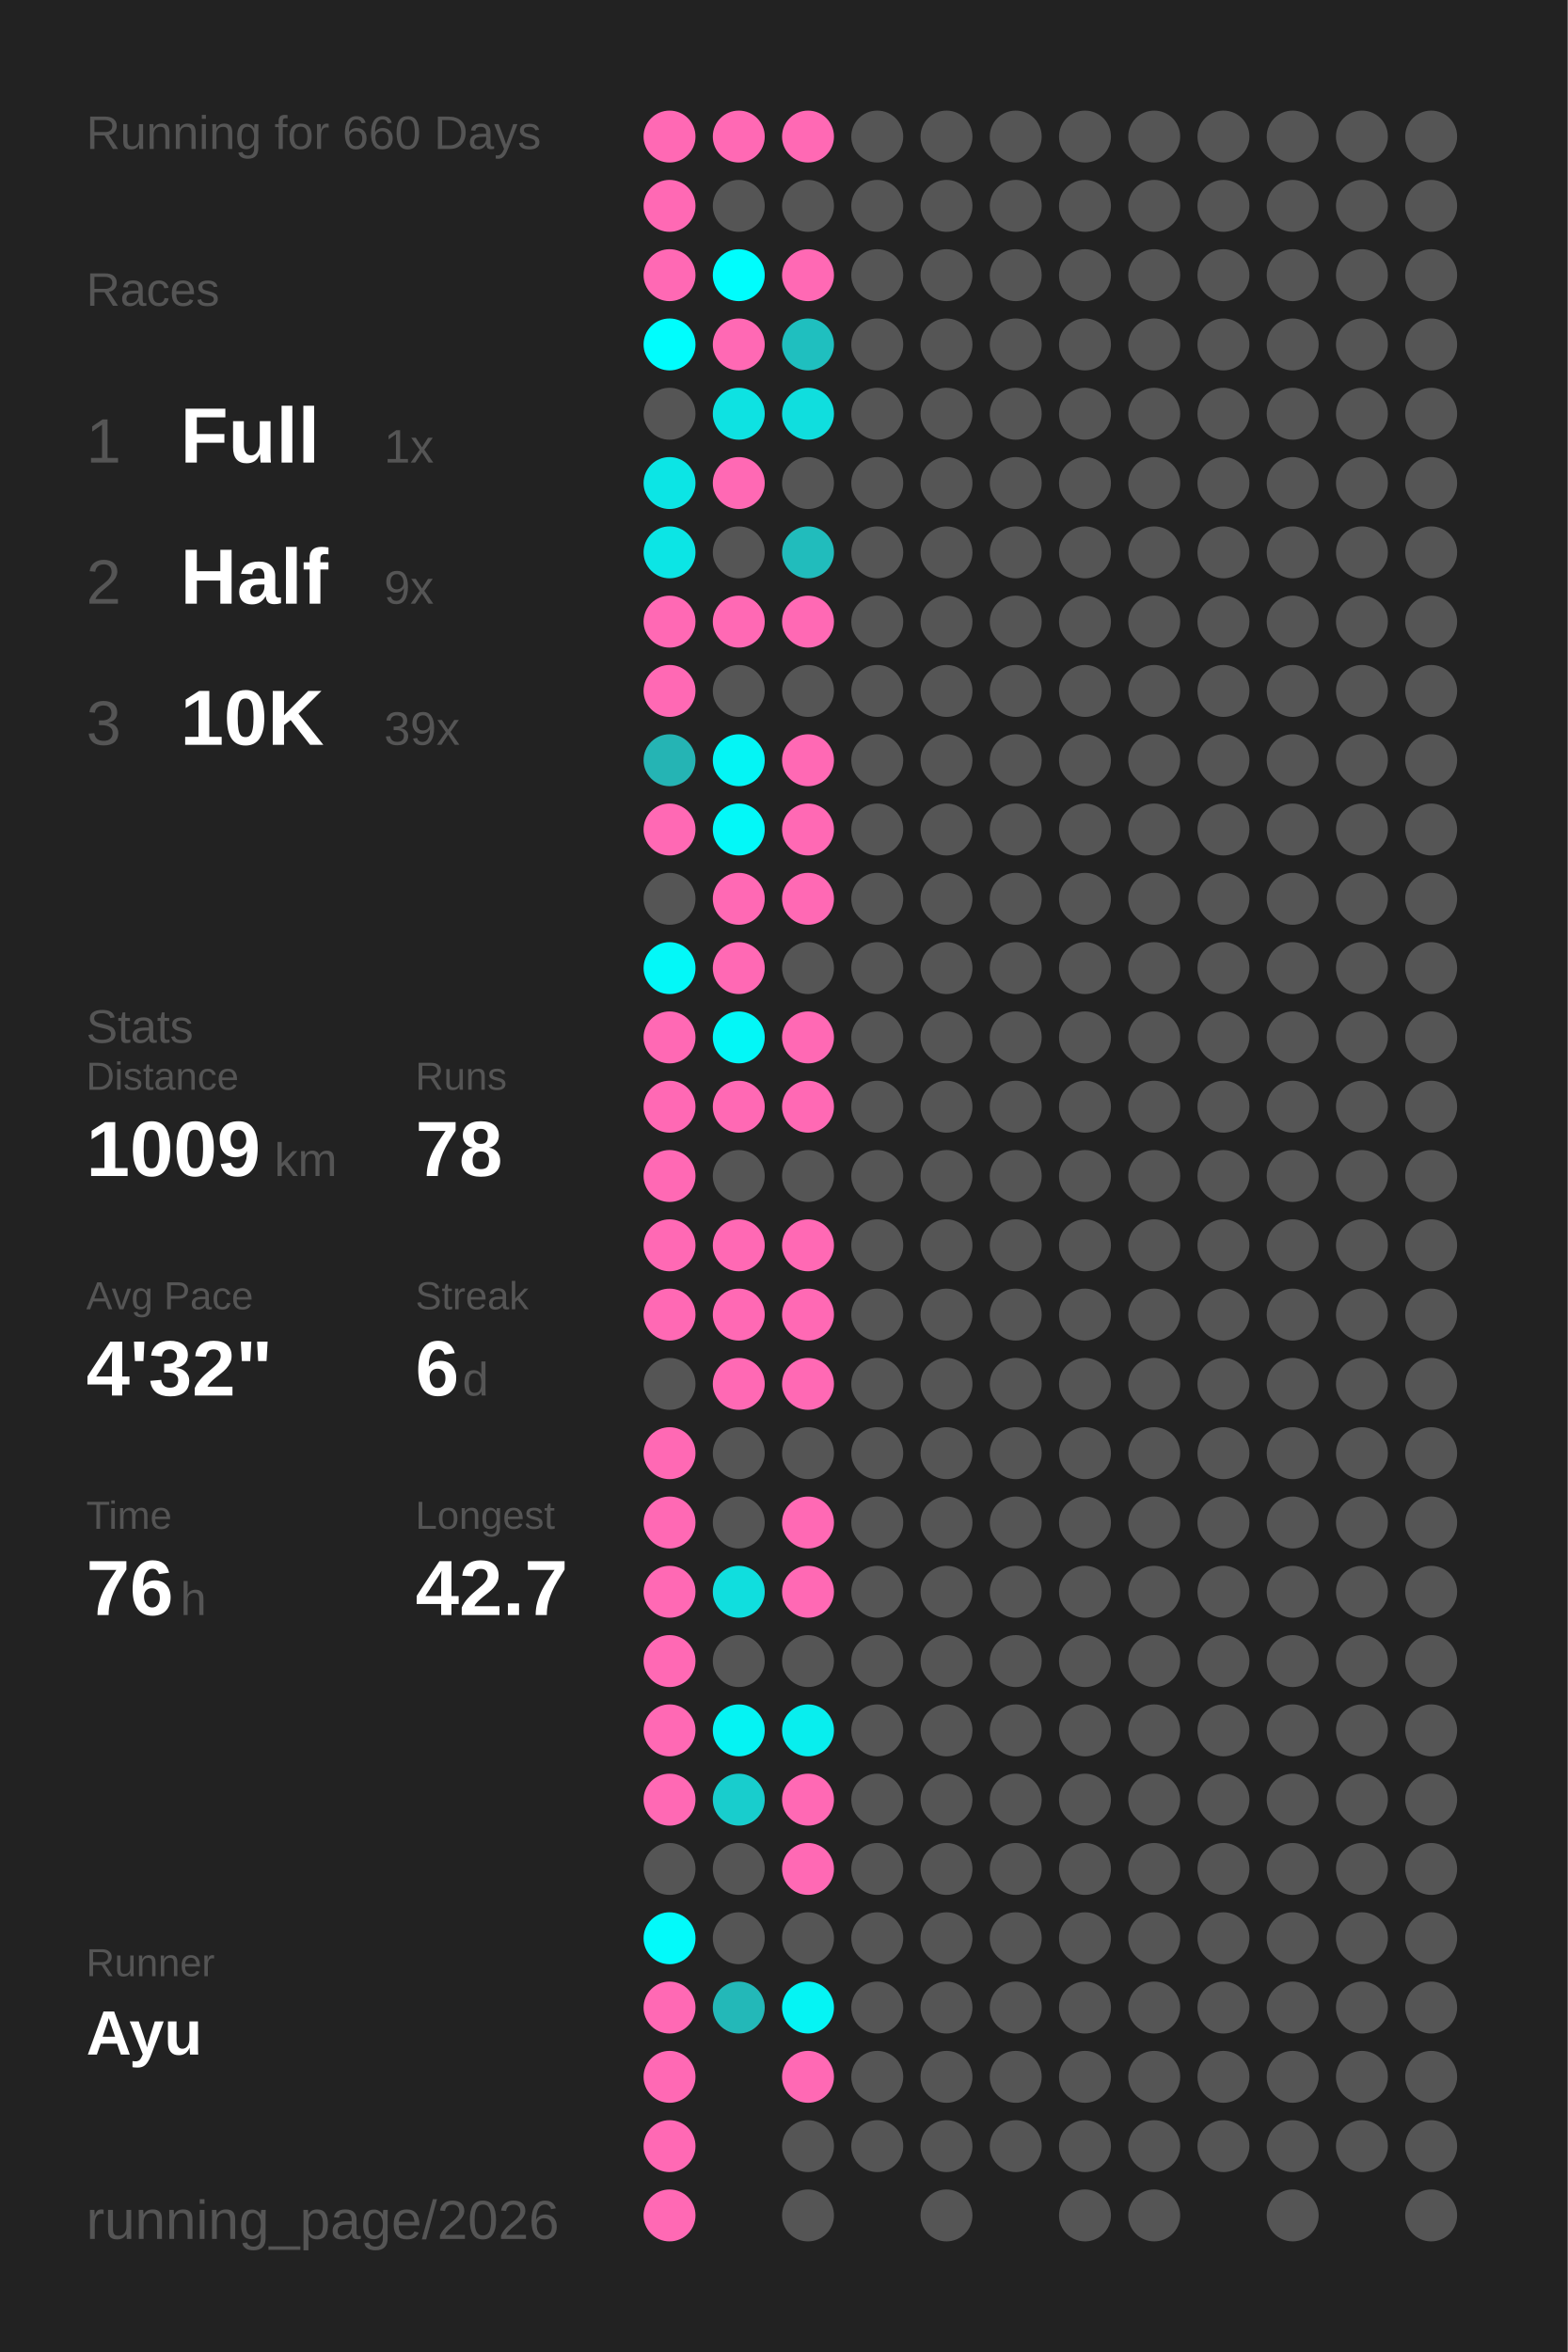
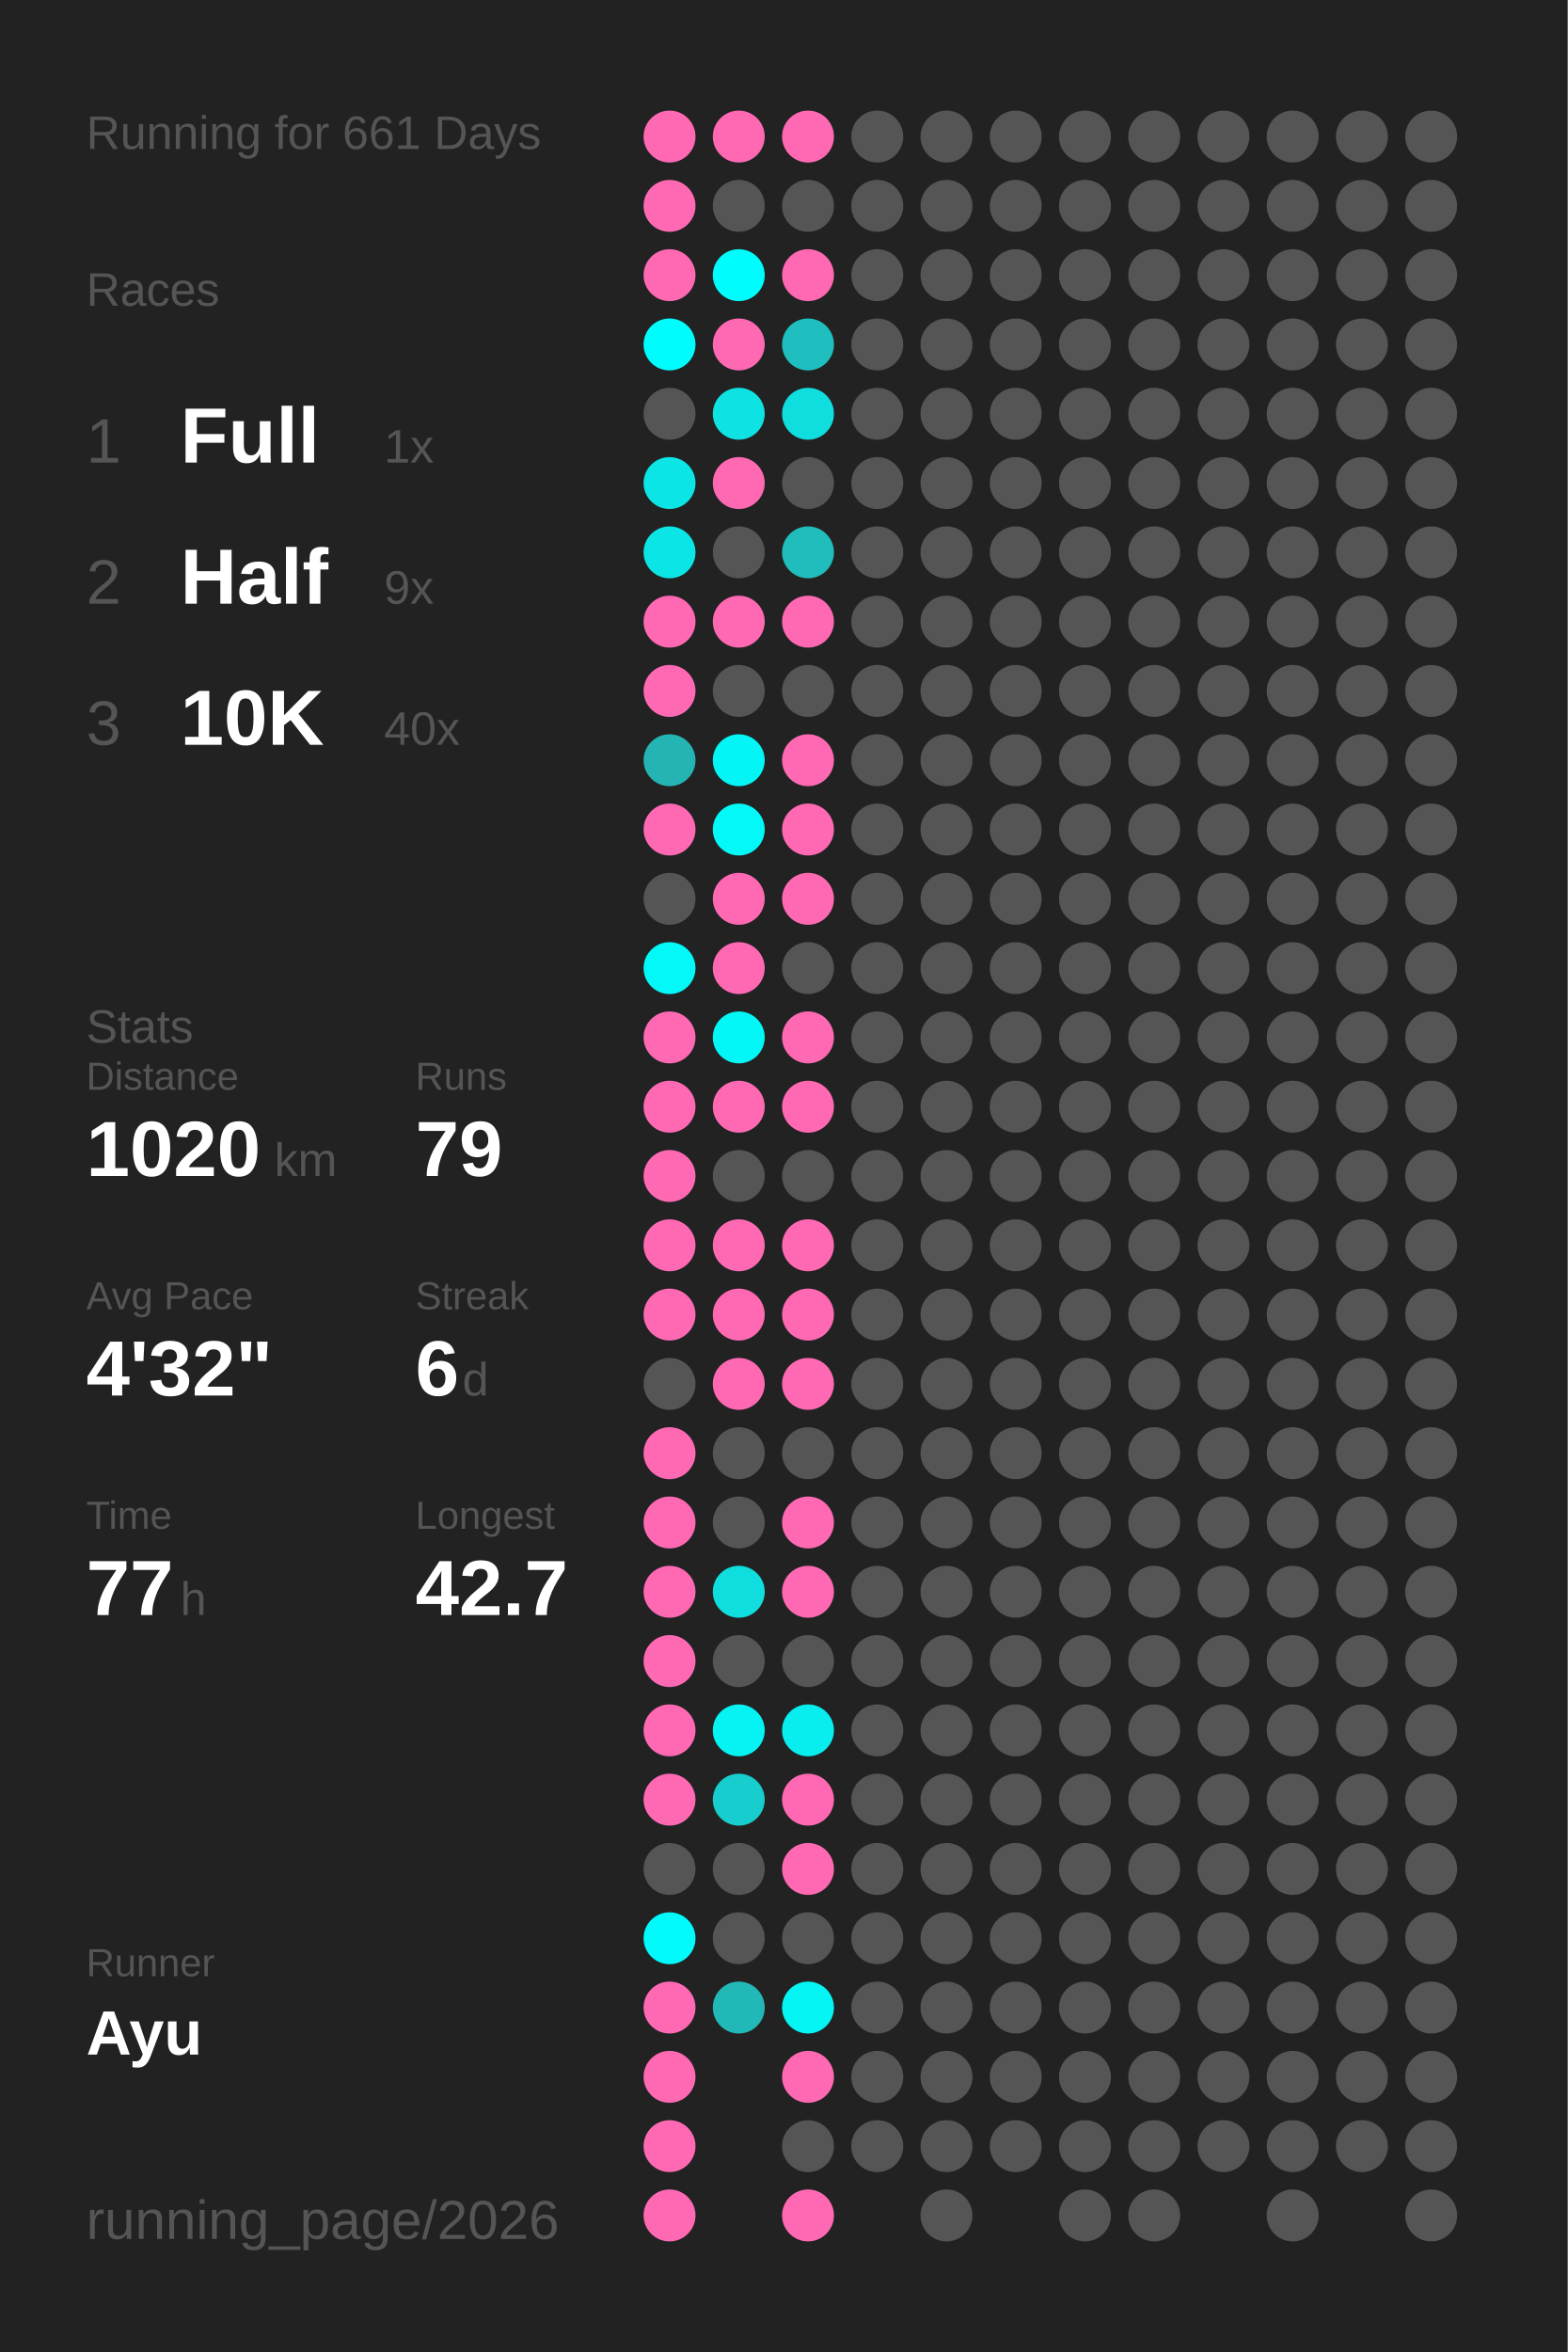
<svg xmlns="http://www.w3.org/2000/svg" baseProfile="full" height="300mm" version="1.1" viewBox="0,0,200,300" width="200mm">
  <defs />
  <rect fill="#222222" height="300" width="200" x="0" y="0" />
-   <text fill="#555555" style="font-size:6px; font-family:Arial;" x="11" y="19">Running for 660 Days</text>
+   <text fill="#555555" style="font-size:6px; font-family:Arial;" x="11" y="19">Running for 661 Days</text>
  <text fill="#555555" style="font-size:6px; font-family:Arial;" x="11" y="39">Races</text>
  <text fill="#555555" style="font-size:8px; font-family:Arial;" x="11" y="59">1</text>
  <text fill="#FFFFFF" style="font-size:10px; font-family:Arial; font-weight:bold;" x="23" y="59">Full</text>
  <text fill="#555555" style="font-size:6px; font-family:Arial;" x="49" y="59">1x</text>
  <text fill="#555555" style="font-size:8px; font-family:Arial;" x="11" y="77">2</text>
  <text fill="#FFFFFF" style="font-size:10px; font-family:Arial; font-weight:bold;" x="23" y="77">Half</text>
  <text fill="#555555" style="font-size:6px; font-family:Arial;" x="49" y="77">9x</text>
  <text fill="#555555" style="font-size:8px; font-family:Arial;" x="11" y="95">3</text>
  <text fill="#FFFFFF" style="font-size:10px; font-family:Arial; font-weight:bold;" x="23" y="95">10K</text>
-   <text fill="#555555" style="font-size:6px; font-family:Arial;" x="49" y="95">39x</text>
+   <text fill="#555555" style="font-size:6px; font-family:Arial;" x="49" y="95">40x</text>
  <text fill="#555555" style="font-size:6px; font-family:Arial;" x="11" y="133">Stats</text>
  <text fill="#555555" style="font-size:5px; font-family:Arial;" x="11" y="139">Distance</text>
-   <text fill="#FFFFFF" style="font-size:10px; font-family:Arial; font-weight:bold;" x="11" y="150">1009</text>
+   <text fill="#FFFFFF" style="font-size:10px; font-family:Arial; font-weight:bold;" x="11" y="150">1020</text>
  <text fill="#555555" style="font-size:6px; font-family:Arial;" x="35" y="150">km</text>
  <text fill="#555555" style="font-size:5px; font-family:Arial;" x="53" y="139">Runs</text>
-   <text fill="#FFFFFF" style="font-size:10px; font-family:Arial; font-weight:bold;" x="53" y="150">78</text>
+   <text fill="#FFFFFF" style="font-size:10px; font-family:Arial; font-weight:bold;" x="53" y="150">79</text>
  <text fill="#555555" style="font-size:5px; font-family:Arial;" x="11" y="167">Avg Pace</text>
  <text fill="#FFFFFF" style="font-size:10px; font-family:Arial; font-weight:bold;" x="11" y="178">4'32"</text>
  <text fill="#555555" style="font-size:5px; font-family:Arial;" x="53" y="167">Streak</text>
  <text fill="#FFFFFF" style="font-size:10px; font-family:Arial; font-weight:bold;" x="53" y="178">6</text>
  <text fill="#555555" style="font-size:6px; font-family:Arial;" x="59" y="178">d</text>
  <text fill="#555555" style="font-size:5px; font-family:Arial;" x="11" y="195">Time</text>
-   <text fill="#FFFFFF" style="font-size:10px; font-family:Arial; font-weight:bold;" x="11" y="206">76</text>
+   <text fill="#FFFFFF" style="font-size:10px; font-family:Arial; font-weight:bold;" x="11" y="206">77</text>
  <text fill="#555555" style="font-size:6px; font-family:Arial;" x="23" y="206">h</text>
  <text fill="#555555" style="font-size:5px; font-family:Arial;" x="53" y="195">Longest</text>
  <text fill="#FFFFFF" style="font-size:10px; font-family:Arial; font-weight:bold;" x="53" y="206">42.7</text>
  <text fill="#555555" style="font-size:5px; font-family:Arial;" x="11" y="252.065">Runner</text>
  <text fill="#FFFFFF" style="font-size:8px; font-family:Arial; font-weight:bold;" x="11" y="262.065">Ayu</text>
  <text fill="#555555" style="font-size:7px; font-family:Arial;" x="11" y="285.581">running_page/2026</text>
  <circle cx="85.417" cy="17.419" fill="#ff69b4" r="3.312" />
  <circle cx="85.417" cy="26.258" fill="#ff69b4" r="3.312" />
  <circle cx="85.417" cy="35.097" fill="#ff69b4" r="3.312" />
  <circle cx="85.417" cy="43.935" fill="#00fdfd" r="3.312" />
  <circle cx="85.417" cy="52.774" fill="#555555" r="3.312" />
  <circle cx="85.417" cy="61.613" fill="#0ce5e5" r="3.312" />
  <circle cx="85.417" cy="70.452" fill="#0ce5e5" r="3.312" />
  <circle cx="85.417" cy="79.29" fill="#ff69b4" r="3.312" />
  <circle cx="85.417" cy="88.129" fill="#ff69b4" r="3.312" />
  <circle cx="85.417" cy="96.968" fill="#25b4b4" r="3.312" />
  <circle cx="85.417" cy="105.806" fill="#ff69b4" r="3.312" />
  <circle cx="85.417" cy="114.645" fill="#555555" r="3.312" />
  <circle cx="85.417" cy="123.484" fill="#03f8f8" r="3.312" />
  <circle cx="85.417" cy="132.323" fill="#ff69b4" r="3.312" />
  <circle cx="85.417" cy="141.161" fill="#ff69b4" r="3.312" />
  <circle cx="85.417" cy="150" fill="#ff69b4" r="3.312" />
  <circle cx="85.417" cy="158.839" fill="#ff69b4" r="3.312" />
  <circle cx="85.417" cy="167.677" fill="#ff69b4" r="3.312" />
  <circle cx="85.417" cy="176.516" fill="#555555" r="3.312" />
  <circle cx="85.417" cy="185.355" fill="#ff69b4" r="3.312" />
  <circle cx="85.417" cy="194.194" fill="#ff69b4" r="3.312" />
  <circle cx="85.417" cy="203.032" fill="#ff69b4" r="3.312" />
  <circle cx="85.417" cy="211.871" fill="#ff69b4" r="3.312" />
  <circle cx="85.417" cy="220.71" fill="#ff69b4" r="3.312" />
  <circle cx="85.417" cy="229.548" fill="#ff69b4" r="3.312" />
  <circle cx="85.417" cy="238.387" fill="#555555" r="3.312" />
  <circle cx="85.417" cy="247.226" fill="#02fafa" r="3.312" />
  <circle cx="85.417" cy="256.065" fill="#ff69b4" r="3.312" />
  <circle cx="85.417" cy="264.903" fill="#ff69b4" r="3.312" />
  <circle cx="85.417" cy="273.742" fill="#ff69b4" r="3.312" />
  <circle cx="85.417" cy="282.581" fill="#ff69b4" r="3.312" />
  <circle cx="94.25" cy="17.419" fill="#ff69b4" r="3.312" />
  <circle cx="94.25" cy="26.258" fill="#555555" r="3.312" />
  <circle cx="94.25" cy="35.097" fill="#00fdfd" r="3.312" />
  <circle cx="94.25" cy="43.935" fill="#ff69b4" r="3.312" />
  <circle cx="94.25" cy="52.774" fill="#0ee2e2" r="3.312" />
  <circle cx="94.25" cy="61.613" fill="#ff69b4" r="3.312" />
  <circle cx="94.25" cy="70.452" fill="#555555" r="3.312" />
  <circle cx="94.25" cy="79.29" fill="#ff69b4" r="3.312" />
  <circle cx="94.25" cy="88.129" fill="#555555" r="3.312" />
  <circle cx="94.25" cy="96.968" fill="#04f5f5" r="3.312" />
  <circle cx="94.25" cy="105.806" fill="#03f8f8" r="3.312" />
  <circle cx="94.25" cy="114.645" fill="#ff69b4" r="3.312" />
  <circle cx="94.25" cy="123.484" fill="#ff69b4" r="3.312" />
  <circle cx="94.25" cy="132.323" fill="#03f7f7" r="3.312" />
  <circle cx="94.25" cy="141.161" fill="#ff69b4" r="3.312" />
  <circle cx="94.25" cy="150" fill="#555555" r="3.312" />
  <circle cx="94.25" cy="158.839" fill="#ff69b4" r="3.312" />
  <circle cx="94.25" cy="167.677" fill="#ff69b4" r="3.312" />
  <circle cx="94.25" cy="176.516" fill="#ff69b4" r="3.312" />
  <circle cx="94.25" cy="185.355" fill="#555555" r="3.312" />
  <circle cx="94.25" cy="194.194" fill="#555555" r="3.312" />
  <circle cx="94.25" cy="203.032" fill="#10dede" r="3.312" />
  <circle cx="94.25" cy="211.871" fill="#555555" r="3.312" />
  <circle cx="94.25" cy="220.71" fill="#05f3f3" r="3.312" />
  <circle cx="94.25" cy="229.548" fill="#18cdcd" r="3.312" />
  <circle cx="94.25" cy="238.387" fill="#555555" r="3.312" />
  <circle cx="94.25" cy="247.226" fill="#555555" r="3.312" />
  <circle cx="94.25" cy="256.065" fill="#23b8b8" r="3.312" />
  <circle cx="103.083" cy="17.419" fill="#ff69b4" r="3.312" />
  <circle cx="103.083" cy="26.258" fill="#555555" r="3.312" />
  <circle cx="103.083" cy="35.097" fill="#ff69b4" r="3.312" />
  <circle cx="103.083" cy="43.935" fill="#1fbfbf" r="3.312" />
  <circle cx="103.083" cy="52.774" fill="#10dede" r="3.312" />
  <circle cx="103.083" cy="61.613" fill="#555555" r="3.312" />
  <circle cx="103.083" cy="70.452" fill="#21bcbc" r="3.312" />
  <circle cx="103.083" cy="79.29" fill="#ff69b4" r="3.312" />
  <circle cx="103.083" cy="88.129" fill="#555555" r="3.312" />
  <circle cx="103.083" cy="96.968" fill="#ff69b4" r="3.312" />
  <circle cx="103.083" cy="105.806" fill="#ff69b4" r="3.312" />
  <circle cx="103.083" cy="114.645" fill="#ff69b4" r="3.312" />
  <circle cx="103.083" cy="123.484" fill="#555555" r="3.312" />
  <circle cx="103.083" cy="132.323" fill="#ff69b4" r="3.312" />
  <circle cx="103.083" cy="141.161" fill="#ff69b4" r="3.312" />
  <circle cx="103.083" cy="150" fill="#555555" r="3.312" />
  <circle cx="103.083" cy="158.839" fill="#ff69b4" r="3.312" />
  <circle cx="103.083" cy="167.677" fill="#ff69b4" r="3.312" />
  <circle cx="103.083" cy="176.516" fill="#ff69b4" r="3.312" />
  <circle cx="103.083" cy="185.355" fill="#555555" r="3.312" />
  <circle cx="103.083" cy="194.194" fill="#ff69b4" r="3.312" />
  <circle cx="103.083" cy="203.032" fill="#ff69b4" r="3.312" />
  <circle cx="103.083" cy="211.871" fill="#555555" r="3.312" />
  <circle cx="103.083" cy="220.71" fill="#08eeee" r="3.312" />
  <circle cx="103.083" cy="229.548" fill="#ff69b4" r="3.312" />
  <circle cx="103.083" cy="238.387" fill="#ff69b4" r="3.312" />
  <circle cx="103.083" cy="247.226" fill="#555555" r="3.312" />
  <circle cx="103.083" cy="256.065" fill="#05f4f4" r="3.312" />
  <circle cx="103.083" cy="264.903" fill="#ff69b4" r="3.312" />
  <circle cx="103.083" cy="273.742" fill="#555555" r="3.312" />
-   <circle cx="103.083" cy="282.581" fill="#555555" r="3.312" />
+   <circle cx="103.083" cy="282.581" fill="#ff69b4" r="3.312" />
  <circle cx="111.917" cy="17.419" fill="#555555" r="3.312" />
  <circle cx="111.917" cy="26.258" fill="#555555" r="3.312" />
  <circle cx="111.917" cy="35.097" fill="#555555" r="3.312" />
  <circle cx="111.917" cy="43.935" fill="#555555" r="3.312" />
  <circle cx="111.917" cy="52.774" fill="#555555" r="3.312" />
  <circle cx="111.917" cy="61.613" fill="#555555" r="3.312" />
  <circle cx="111.917" cy="70.452" fill="#555555" r="3.312" />
  <circle cx="111.917" cy="79.29" fill="#555555" r="3.312" />
  <circle cx="111.917" cy="88.129" fill="#555555" r="3.312" />
  <circle cx="111.917" cy="96.968" fill="#555555" r="3.312" />
  <circle cx="111.917" cy="105.806" fill="#555555" r="3.312" />
  <circle cx="111.917" cy="114.645" fill="#555555" r="3.312" />
  <circle cx="111.917" cy="123.484" fill="#555555" r="3.312" />
  <circle cx="111.917" cy="132.323" fill="#555555" r="3.312" />
  <circle cx="111.917" cy="141.161" fill="#555555" r="3.312" />
  <circle cx="111.917" cy="150" fill="#555555" r="3.312" />
  <circle cx="111.917" cy="158.839" fill="#555555" r="3.312" />
  <circle cx="111.917" cy="167.677" fill="#555555" r="3.312" />
  <circle cx="111.917" cy="176.516" fill="#555555" r="3.312" />
  <circle cx="111.917" cy="185.355" fill="#555555" r="3.312" />
  <circle cx="111.917" cy="194.194" fill="#555555" r="3.312" />
  <circle cx="111.917" cy="203.032" fill="#555555" r="3.312" />
  <circle cx="111.917" cy="211.871" fill="#555555" r="3.312" />
  <circle cx="111.917" cy="220.71" fill="#555555" r="3.312" />
  <circle cx="111.917" cy="229.548" fill="#555555" r="3.312" />
  <circle cx="111.917" cy="238.387" fill="#555555" r="3.312" />
  <circle cx="111.917" cy="247.226" fill="#555555" r="3.312" />
  <circle cx="111.917" cy="256.065" fill="#555555" r="3.312" />
  <circle cx="111.917" cy="264.903" fill="#555555" r="3.312" />
  <circle cx="111.917" cy="273.742" fill="#555555" r="3.312" />
  <circle cx="120.75" cy="17.419" fill="#555555" r="3.312" />
  <circle cx="120.75" cy="26.258" fill="#555555" r="3.312" />
  <circle cx="120.75" cy="35.097" fill="#555555" r="3.312" />
  <circle cx="120.75" cy="43.935" fill="#555555" r="3.312" />
  <circle cx="120.75" cy="52.774" fill="#555555" r="3.312" />
  <circle cx="120.75" cy="61.613" fill="#555555" r="3.312" />
  <circle cx="120.75" cy="70.452" fill="#555555" r="3.312" />
  <circle cx="120.75" cy="79.29" fill="#555555" r="3.312" />
  <circle cx="120.75" cy="88.129" fill="#555555" r="3.312" />
  <circle cx="120.75" cy="96.968" fill="#555555" r="3.312" />
  <circle cx="120.75" cy="105.806" fill="#555555" r="3.312" />
  <circle cx="120.75" cy="114.645" fill="#555555" r="3.312" />
  <circle cx="120.75" cy="123.484" fill="#555555" r="3.312" />
  <circle cx="120.75" cy="132.323" fill="#555555" r="3.312" />
  <circle cx="120.75" cy="141.161" fill="#555555" r="3.312" />
  <circle cx="120.75" cy="150" fill="#555555" r="3.312" />
  <circle cx="120.75" cy="158.839" fill="#555555" r="3.312" />
  <circle cx="120.75" cy="167.677" fill="#555555" r="3.312" />
  <circle cx="120.75" cy="176.516" fill="#555555" r="3.312" />
  <circle cx="120.75" cy="185.355" fill="#555555" r="3.312" />
  <circle cx="120.75" cy="194.194" fill="#555555" r="3.312" />
  <circle cx="120.75" cy="203.032" fill="#555555" r="3.312" />
  <circle cx="120.75" cy="211.871" fill="#555555" r="3.312" />
  <circle cx="120.75" cy="220.71" fill="#555555" r="3.312" />
  <circle cx="120.75" cy="229.548" fill="#555555" r="3.312" />
  <circle cx="120.75" cy="238.387" fill="#555555" r="3.312" />
  <circle cx="120.75" cy="247.226" fill="#555555" r="3.312" />
  <circle cx="120.75" cy="256.065" fill="#555555" r="3.312" />
  <circle cx="120.75" cy="264.903" fill="#555555" r="3.312" />
  <circle cx="120.75" cy="273.742" fill="#555555" r="3.312" />
  <circle cx="120.75" cy="282.581" fill="#555555" r="3.312" />
  <circle cx="129.583" cy="17.419" fill="#555555" r="3.312" />
  <circle cx="129.583" cy="26.258" fill="#555555" r="3.312" />
  <circle cx="129.583" cy="35.097" fill="#555555" r="3.312" />
  <circle cx="129.583" cy="43.935" fill="#555555" r="3.312" />
  <circle cx="129.583" cy="52.774" fill="#555555" r="3.312" />
  <circle cx="129.583" cy="61.613" fill="#555555" r="3.312" />
  <circle cx="129.583" cy="70.452" fill="#555555" r="3.312" />
  <circle cx="129.583" cy="79.29" fill="#555555" r="3.312" />
  <circle cx="129.583" cy="88.129" fill="#555555" r="3.312" />
  <circle cx="129.583" cy="96.968" fill="#555555" r="3.312" />
  <circle cx="129.583" cy="105.806" fill="#555555" r="3.312" />
  <circle cx="129.583" cy="114.645" fill="#555555" r="3.312" />
  <circle cx="129.583" cy="123.484" fill="#555555" r="3.312" />
  <circle cx="129.583" cy="132.323" fill="#555555" r="3.312" />
  <circle cx="129.583" cy="141.161" fill="#555555" r="3.312" />
  <circle cx="129.583" cy="150" fill="#555555" r="3.312" />
  <circle cx="129.583" cy="158.839" fill="#555555" r="3.312" />
  <circle cx="129.583" cy="167.677" fill="#555555" r="3.312" />
  <circle cx="129.583" cy="176.516" fill="#555555" r="3.312" />
  <circle cx="129.583" cy="185.355" fill="#555555" r="3.312" />
  <circle cx="129.583" cy="194.194" fill="#555555" r="3.312" />
  <circle cx="129.583" cy="203.032" fill="#555555" r="3.312" />
  <circle cx="129.583" cy="211.871" fill="#555555" r="3.312" />
  <circle cx="129.583" cy="220.71" fill="#555555" r="3.312" />
  <circle cx="129.583" cy="229.548" fill="#555555" r="3.312" />
  <circle cx="129.583" cy="238.387" fill="#555555" r="3.312" />
  <circle cx="129.583" cy="247.226" fill="#555555" r="3.312" />
  <circle cx="129.583" cy="256.065" fill="#555555" r="3.312" />
  <circle cx="129.583" cy="264.903" fill="#555555" r="3.312" />
  <circle cx="129.583" cy="273.742" fill="#555555" r="3.312" />
  <circle cx="138.417" cy="17.419" fill="#555555" r="3.312" />
  <circle cx="138.417" cy="26.258" fill="#555555" r="3.312" />
  <circle cx="138.417" cy="35.097" fill="#555555" r="3.312" />
  <circle cx="138.417" cy="43.935" fill="#555555" r="3.312" />
  <circle cx="138.417" cy="52.774" fill="#555555" r="3.312" />
  <circle cx="138.417" cy="61.613" fill="#555555" r="3.312" />
  <circle cx="138.417" cy="70.452" fill="#555555" r="3.312" />
  <circle cx="138.417" cy="79.29" fill="#555555" r="3.312" />
  <circle cx="138.417" cy="88.129" fill="#555555" r="3.312" />
  <circle cx="138.417" cy="96.968" fill="#555555" r="3.312" />
  <circle cx="138.417" cy="105.806" fill="#555555" r="3.312" />
  <circle cx="138.417" cy="114.645" fill="#555555" r="3.312" />
  <circle cx="138.417" cy="123.484" fill="#555555" r="3.312" />
  <circle cx="138.417" cy="132.323" fill="#555555" r="3.312" />
  <circle cx="138.417" cy="141.161" fill="#555555" r="3.312" />
  <circle cx="138.417" cy="150" fill="#555555" r="3.312" />
  <circle cx="138.417" cy="158.839" fill="#555555" r="3.312" />
  <circle cx="138.417" cy="167.677" fill="#555555" r="3.312" />
  <circle cx="138.417" cy="176.516" fill="#555555" r="3.312" />
  <circle cx="138.417" cy="185.355" fill="#555555" r="3.312" />
  <circle cx="138.417" cy="194.194" fill="#555555" r="3.312" />
  <circle cx="138.417" cy="203.032" fill="#555555" r="3.312" />
  <circle cx="138.417" cy="211.871" fill="#555555" r="3.312" />
  <circle cx="138.417" cy="220.71" fill="#555555" r="3.312" />
  <circle cx="138.417" cy="229.548" fill="#555555" r="3.312" />
  <circle cx="138.417" cy="238.387" fill="#555555" r="3.312" />
  <circle cx="138.417" cy="247.226" fill="#555555" r="3.312" />
  <circle cx="138.417" cy="256.065" fill="#555555" r="3.312" />
  <circle cx="138.417" cy="264.903" fill="#555555" r="3.312" />
  <circle cx="138.417" cy="273.742" fill="#555555" r="3.312" />
  <circle cx="138.417" cy="282.581" fill="#555555" r="3.312" />
  <circle cx="147.25" cy="17.419" fill="#555555" r="3.312" />
  <circle cx="147.25" cy="26.258" fill="#555555" r="3.312" />
  <circle cx="147.25" cy="35.097" fill="#555555" r="3.312" />
  <circle cx="147.25" cy="43.935" fill="#555555" r="3.312" />
  <circle cx="147.25" cy="52.774" fill="#555555" r="3.312" />
  <circle cx="147.25" cy="61.613" fill="#555555" r="3.312" />
  <circle cx="147.25" cy="70.452" fill="#555555" r="3.312" />
  <circle cx="147.25" cy="79.29" fill="#555555" r="3.312" />
  <circle cx="147.25" cy="88.129" fill="#555555" r="3.312" />
  <circle cx="147.25" cy="96.968" fill="#555555" r="3.312" />
  <circle cx="147.25" cy="105.806" fill="#555555" r="3.312" />
  <circle cx="147.25" cy="114.645" fill="#555555" r="3.312" />
  <circle cx="147.25" cy="123.484" fill="#555555" r="3.312" />
  <circle cx="147.25" cy="132.323" fill="#555555" r="3.312" />
  <circle cx="147.25" cy="141.161" fill="#555555" r="3.312" />
  <circle cx="147.25" cy="150" fill="#555555" r="3.312" />
  <circle cx="147.25" cy="158.839" fill="#555555" r="3.312" />
  <circle cx="147.25" cy="167.677" fill="#555555" r="3.312" />
  <circle cx="147.25" cy="176.516" fill="#555555" r="3.312" />
  <circle cx="147.25" cy="185.355" fill="#555555" r="3.312" />
  <circle cx="147.25" cy="194.194" fill="#555555" r="3.312" />
  <circle cx="147.25" cy="203.032" fill="#555555" r="3.312" />
  <circle cx="147.25" cy="211.871" fill="#555555" r="3.312" />
  <circle cx="147.25" cy="220.71" fill="#555555" r="3.312" />
  <circle cx="147.25" cy="229.548" fill="#555555" r="3.312" />
  <circle cx="147.25" cy="238.387" fill="#555555" r="3.312" />
  <circle cx="147.25" cy="247.226" fill="#555555" r="3.312" />
  <circle cx="147.25" cy="256.065" fill="#555555" r="3.312" />
  <circle cx="147.25" cy="264.903" fill="#555555" r="3.312" />
  <circle cx="147.25" cy="273.742" fill="#555555" r="3.312" />
  <circle cx="147.25" cy="282.581" fill="#555555" r="3.312" />
  <circle cx="156.083" cy="17.419" fill="#555555" r="3.312" />
  <circle cx="156.083" cy="26.258" fill="#555555" r="3.312" />
  <circle cx="156.083" cy="35.097" fill="#555555" r="3.312" />
  <circle cx="156.083" cy="43.935" fill="#555555" r="3.312" />
  <circle cx="156.083" cy="52.774" fill="#555555" r="3.312" />
  <circle cx="156.083" cy="61.613" fill="#555555" r="3.312" />
  <circle cx="156.083" cy="70.452" fill="#555555" r="3.312" />
  <circle cx="156.083" cy="79.29" fill="#555555" r="3.312" />
  <circle cx="156.083" cy="88.129" fill="#555555" r="3.312" />
  <circle cx="156.083" cy="96.968" fill="#555555" r="3.312" />
  <circle cx="156.083" cy="105.806" fill="#555555" r="3.312" />
  <circle cx="156.083" cy="114.645" fill="#555555" r="3.312" />
  <circle cx="156.083" cy="123.484" fill="#555555" r="3.312" />
  <circle cx="156.083" cy="132.323" fill="#555555" r="3.312" />
  <circle cx="156.083" cy="141.161" fill="#555555" r="3.312" />
  <circle cx="156.083" cy="150" fill="#555555" r="3.312" />
  <circle cx="156.083" cy="158.839" fill="#555555" r="3.312" />
  <circle cx="156.083" cy="167.677" fill="#555555" r="3.312" />
  <circle cx="156.083" cy="176.516" fill="#555555" r="3.312" />
  <circle cx="156.083" cy="185.355" fill="#555555" r="3.312" />
  <circle cx="156.083" cy="194.194" fill="#555555" r="3.312" />
  <circle cx="156.083" cy="203.032" fill="#555555" r="3.312" />
  <circle cx="156.083" cy="211.871" fill="#555555" r="3.312" />
  <circle cx="156.083" cy="220.71" fill="#555555" r="3.312" />
  <circle cx="156.083" cy="229.548" fill="#555555" r="3.312" />
  <circle cx="156.083" cy="238.387" fill="#555555" r="3.312" />
  <circle cx="156.083" cy="247.226" fill="#555555" r="3.312" />
  <circle cx="156.083" cy="256.065" fill="#555555" r="3.312" />
  <circle cx="156.083" cy="264.903" fill="#555555" r="3.312" />
  <circle cx="156.083" cy="273.742" fill="#555555" r="3.312" />
  <circle cx="164.917" cy="17.419" fill="#555555" r="3.312" />
  <circle cx="164.917" cy="26.258" fill="#555555" r="3.312" />
  <circle cx="164.917" cy="35.097" fill="#555555" r="3.312" />
  <circle cx="164.917" cy="43.935" fill="#555555" r="3.312" />
  <circle cx="164.917" cy="52.774" fill="#555555" r="3.312" />
  <circle cx="164.917" cy="61.613" fill="#555555" r="3.312" />
  <circle cx="164.917" cy="70.452" fill="#555555" r="3.312" />
  <circle cx="164.917" cy="79.29" fill="#555555" r="3.312" />
  <circle cx="164.917" cy="88.129" fill="#555555" r="3.312" />
  <circle cx="164.917" cy="96.968" fill="#555555" r="3.312" />
  <circle cx="164.917" cy="105.806" fill="#555555" r="3.312" />
  <circle cx="164.917" cy="114.645" fill="#555555" r="3.312" />
  <circle cx="164.917" cy="123.484" fill="#555555" r="3.312" />
  <circle cx="164.917" cy="132.323" fill="#555555" r="3.312" />
  <circle cx="164.917" cy="141.161" fill="#555555" r="3.312" />
  <circle cx="164.917" cy="150" fill="#555555" r="3.312" />
  <circle cx="164.917" cy="158.839" fill="#555555" r="3.312" />
  <circle cx="164.917" cy="167.677" fill="#555555" r="3.312" />
  <circle cx="164.917" cy="176.516" fill="#555555" r="3.312" />
  <circle cx="164.917" cy="185.355" fill="#555555" r="3.312" />
  <circle cx="164.917" cy="194.194" fill="#555555" r="3.312" />
  <circle cx="164.917" cy="203.032" fill="#555555" r="3.312" />
  <circle cx="164.917" cy="211.871" fill="#555555" r="3.312" />
  <circle cx="164.917" cy="220.71" fill="#555555" r="3.312" />
  <circle cx="164.917" cy="229.548" fill="#555555" r="3.312" />
  <circle cx="164.917" cy="238.387" fill="#555555" r="3.312" />
  <circle cx="164.917" cy="247.226" fill="#555555" r="3.312" />
  <circle cx="164.917" cy="256.065" fill="#555555" r="3.312" />
  <circle cx="164.917" cy="264.903" fill="#555555" r="3.312" />
  <circle cx="164.917" cy="273.742" fill="#555555" r="3.312" />
  <circle cx="164.917" cy="282.581" fill="#555555" r="3.312" />
  <circle cx="173.75" cy="17.419" fill="#555555" r="3.312" />
  <circle cx="173.75" cy="26.258" fill="#555555" r="3.312" />
  <circle cx="173.75" cy="35.097" fill="#555555" r="3.312" />
  <circle cx="173.75" cy="43.935" fill="#555555" r="3.312" />
  <circle cx="173.75" cy="52.774" fill="#555555" r="3.312" />
  <circle cx="173.75" cy="61.613" fill="#555555" r="3.312" />
  <circle cx="173.75" cy="70.452" fill="#555555" r="3.312" />
  <circle cx="173.75" cy="79.29" fill="#555555" r="3.312" />
  <circle cx="173.75" cy="88.129" fill="#555555" r="3.312" />
  <circle cx="173.75" cy="96.968" fill="#555555" r="3.312" />
  <circle cx="173.75" cy="105.806" fill="#555555" r="3.312" />
  <circle cx="173.75" cy="114.645" fill="#555555" r="3.312" />
  <circle cx="173.75" cy="123.484" fill="#555555" r="3.312" />
  <circle cx="173.75" cy="132.323" fill="#555555" r="3.312" />
  <circle cx="173.75" cy="141.161" fill="#555555" r="3.312" />
  <circle cx="173.75" cy="150" fill="#555555" r="3.312" />
  <circle cx="173.75" cy="158.839" fill="#555555" r="3.312" />
  <circle cx="173.75" cy="167.677" fill="#555555" r="3.312" />
  <circle cx="173.75" cy="176.516" fill="#555555" r="3.312" />
  <circle cx="173.75" cy="185.355" fill="#555555" r="3.312" />
  <circle cx="173.75" cy="194.194" fill="#555555" r="3.312" />
  <circle cx="173.75" cy="203.032" fill="#555555" r="3.312" />
  <circle cx="173.75" cy="211.871" fill="#555555" r="3.312" />
  <circle cx="173.75" cy="220.71" fill="#555555" r="3.312" />
  <circle cx="173.75" cy="229.548" fill="#555555" r="3.312" />
  <circle cx="173.75" cy="238.387" fill="#555555" r="3.312" />
  <circle cx="173.75" cy="247.226" fill="#555555" r="3.312" />
  <circle cx="173.75" cy="256.065" fill="#555555" r="3.312" />
  <circle cx="173.75" cy="264.903" fill="#555555" r="3.312" />
  <circle cx="173.75" cy="273.742" fill="#555555" r="3.312" />
  <circle cx="182.583" cy="17.419" fill="#555555" r="3.312" />
  <circle cx="182.583" cy="26.258" fill="#555555" r="3.312" />
  <circle cx="182.583" cy="35.097" fill="#555555" r="3.312" />
  <circle cx="182.583" cy="43.935" fill="#555555" r="3.312" />
  <circle cx="182.583" cy="52.774" fill="#555555" r="3.312" />
  <circle cx="182.583" cy="61.613" fill="#555555" r="3.312" />
  <circle cx="182.583" cy="70.452" fill="#555555" r="3.312" />
  <circle cx="182.583" cy="79.29" fill="#555555" r="3.312" />
  <circle cx="182.583" cy="88.129" fill="#555555" r="3.312" />
  <circle cx="182.583" cy="96.968" fill="#555555" r="3.312" />
  <circle cx="182.583" cy="105.806" fill="#555555" r="3.312" />
  <circle cx="182.583" cy="114.645" fill="#555555" r="3.312" />
  <circle cx="182.583" cy="123.484" fill="#555555" r="3.312" />
  <circle cx="182.583" cy="132.323" fill="#555555" r="3.312" />
  <circle cx="182.583" cy="141.161" fill="#555555" r="3.312" />
  <circle cx="182.583" cy="150" fill="#555555" r="3.312" />
  <circle cx="182.583" cy="158.839" fill="#555555" r="3.312" />
  <circle cx="182.583" cy="167.677" fill="#555555" r="3.312" />
  <circle cx="182.583" cy="176.516" fill="#555555" r="3.312" />
  <circle cx="182.583" cy="185.355" fill="#555555" r="3.312" />
  <circle cx="182.583" cy="194.194" fill="#555555" r="3.312" />
  <circle cx="182.583" cy="203.032" fill="#555555" r="3.312" />
  <circle cx="182.583" cy="211.871" fill="#555555" r="3.312" />
  <circle cx="182.583" cy="220.71" fill="#555555" r="3.312" />
  <circle cx="182.583" cy="229.548" fill="#555555" r="3.312" />
  <circle cx="182.583" cy="238.387" fill="#555555" r="3.312" />
  <circle cx="182.583" cy="247.226" fill="#555555" r="3.312" />
  <circle cx="182.583" cy="256.065" fill="#555555" r="3.312" />
  <circle cx="182.583" cy="264.903" fill="#555555" r="3.312" />
  <circle cx="182.583" cy="273.742" fill="#555555" r="3.312" />
  <circle cx="182.583" cy="282.581" fill="#555555" r="3.312" />
</svg>
